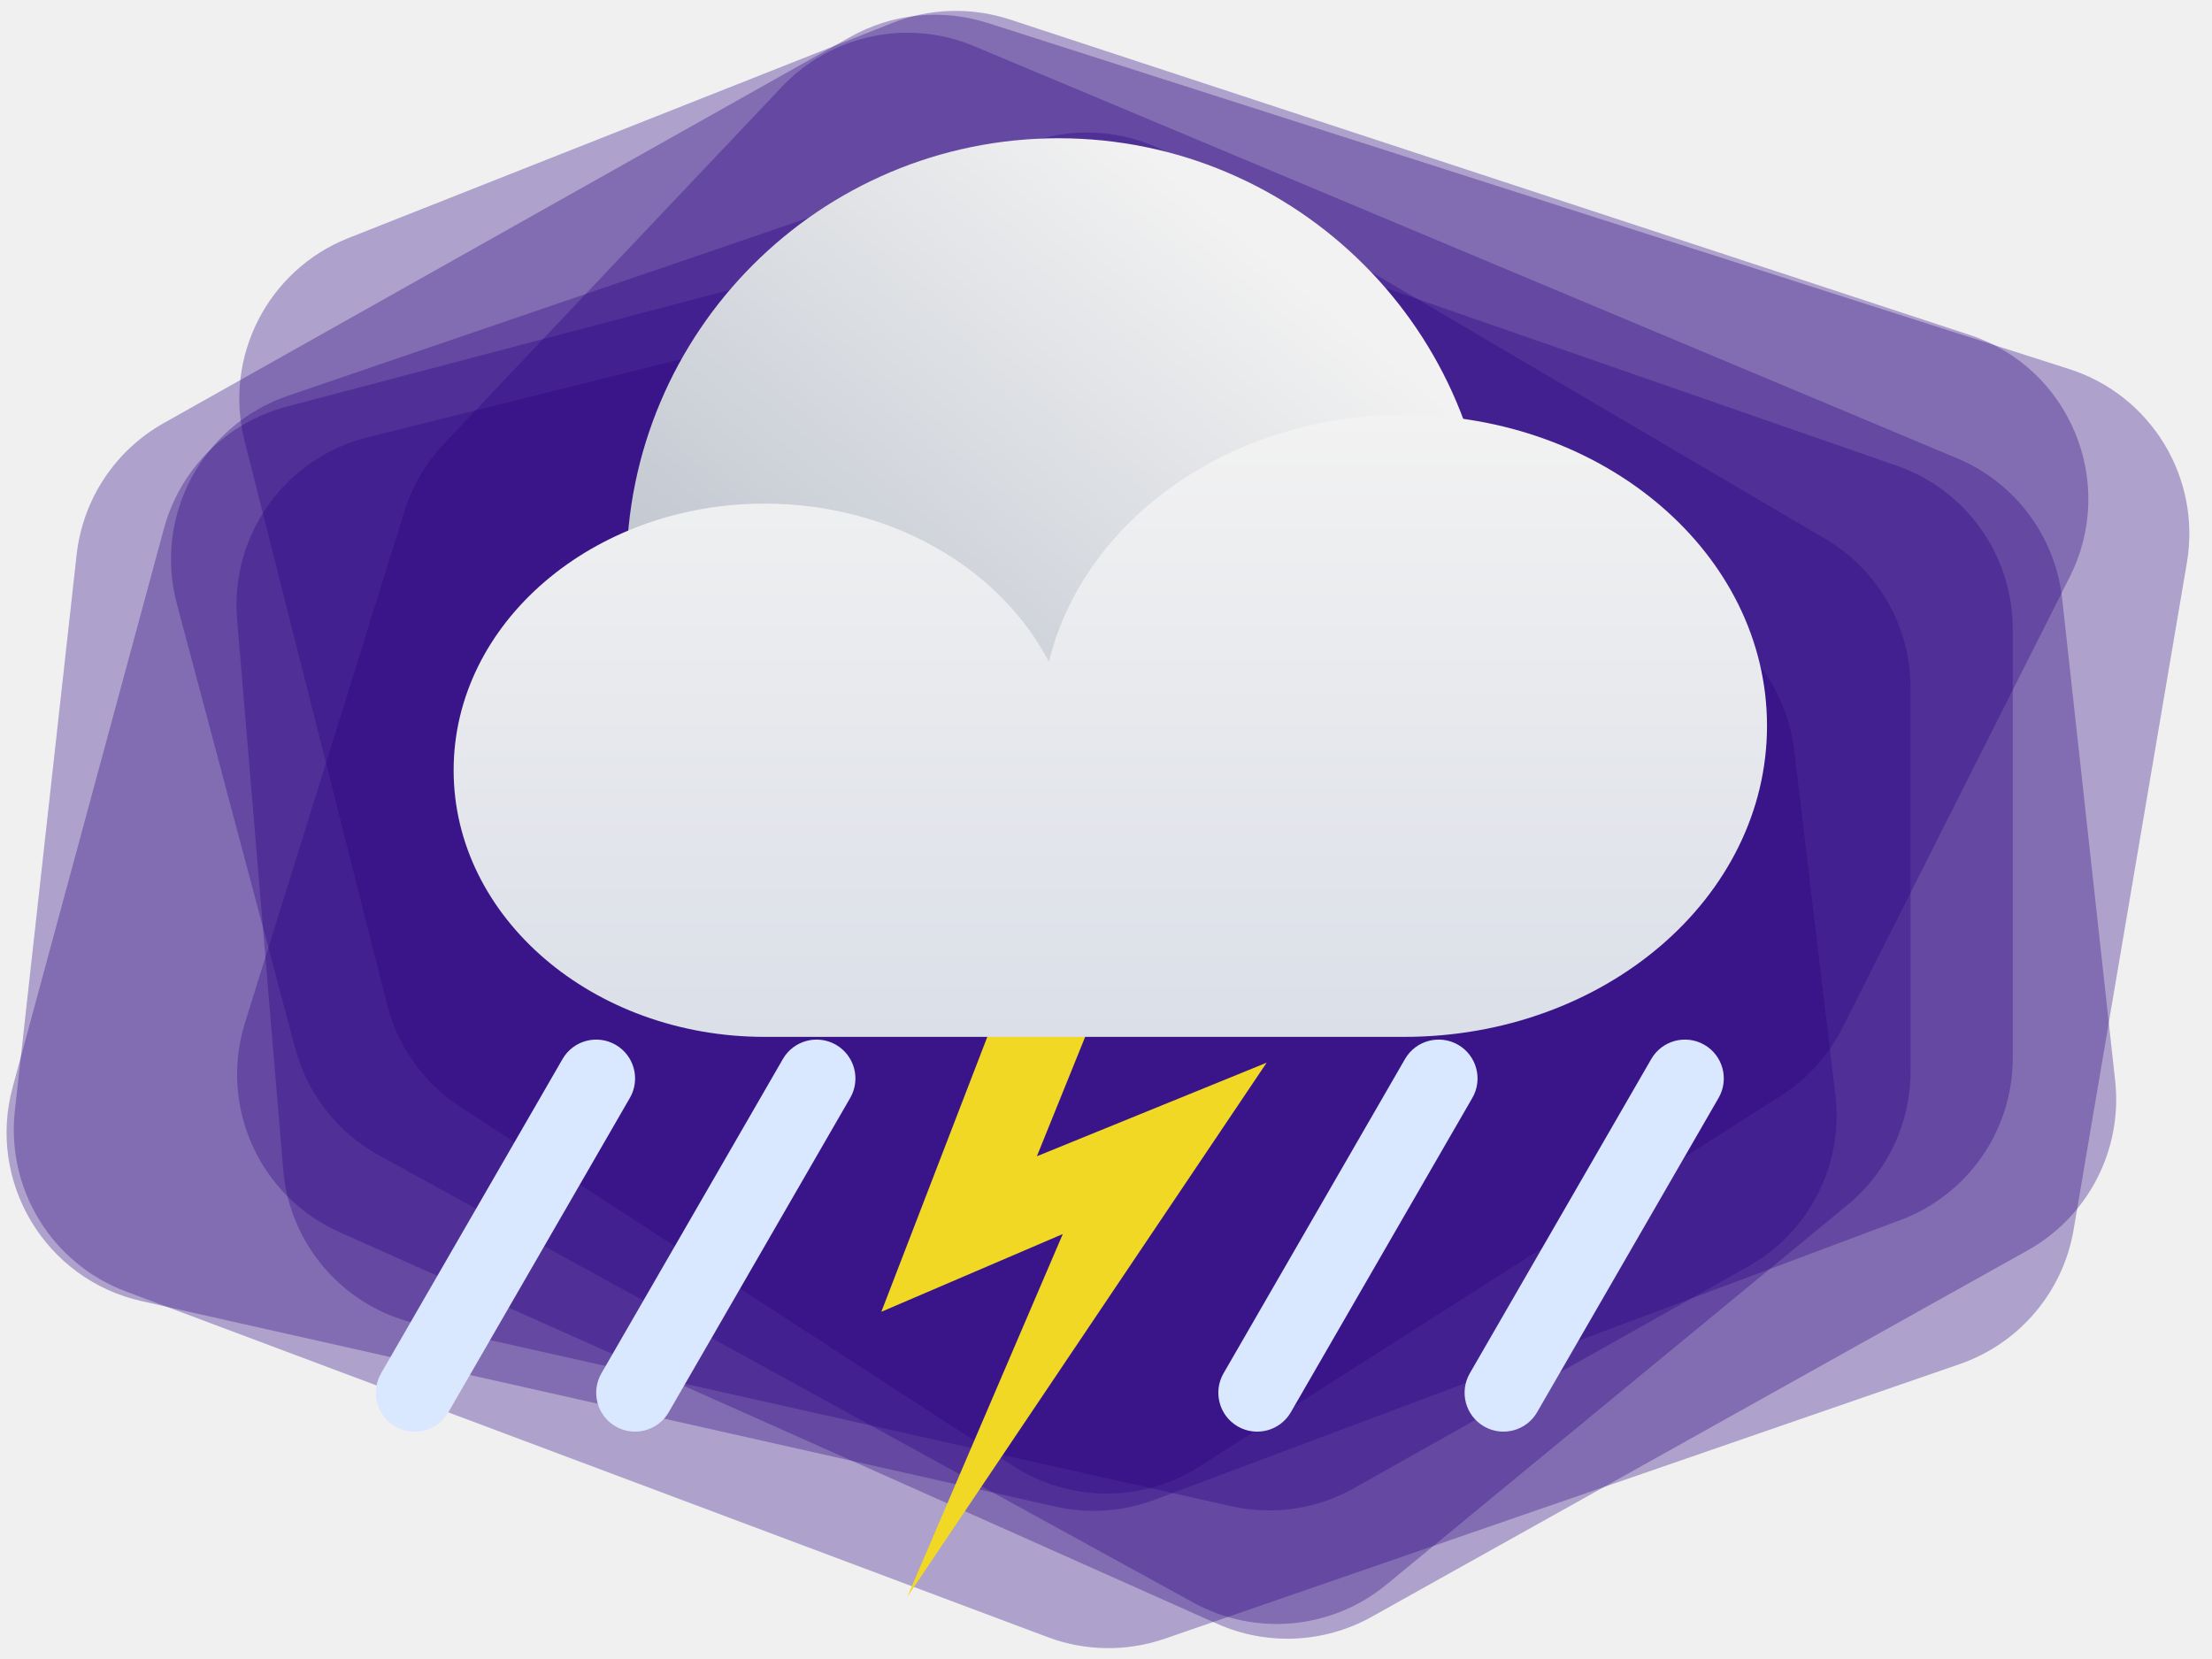
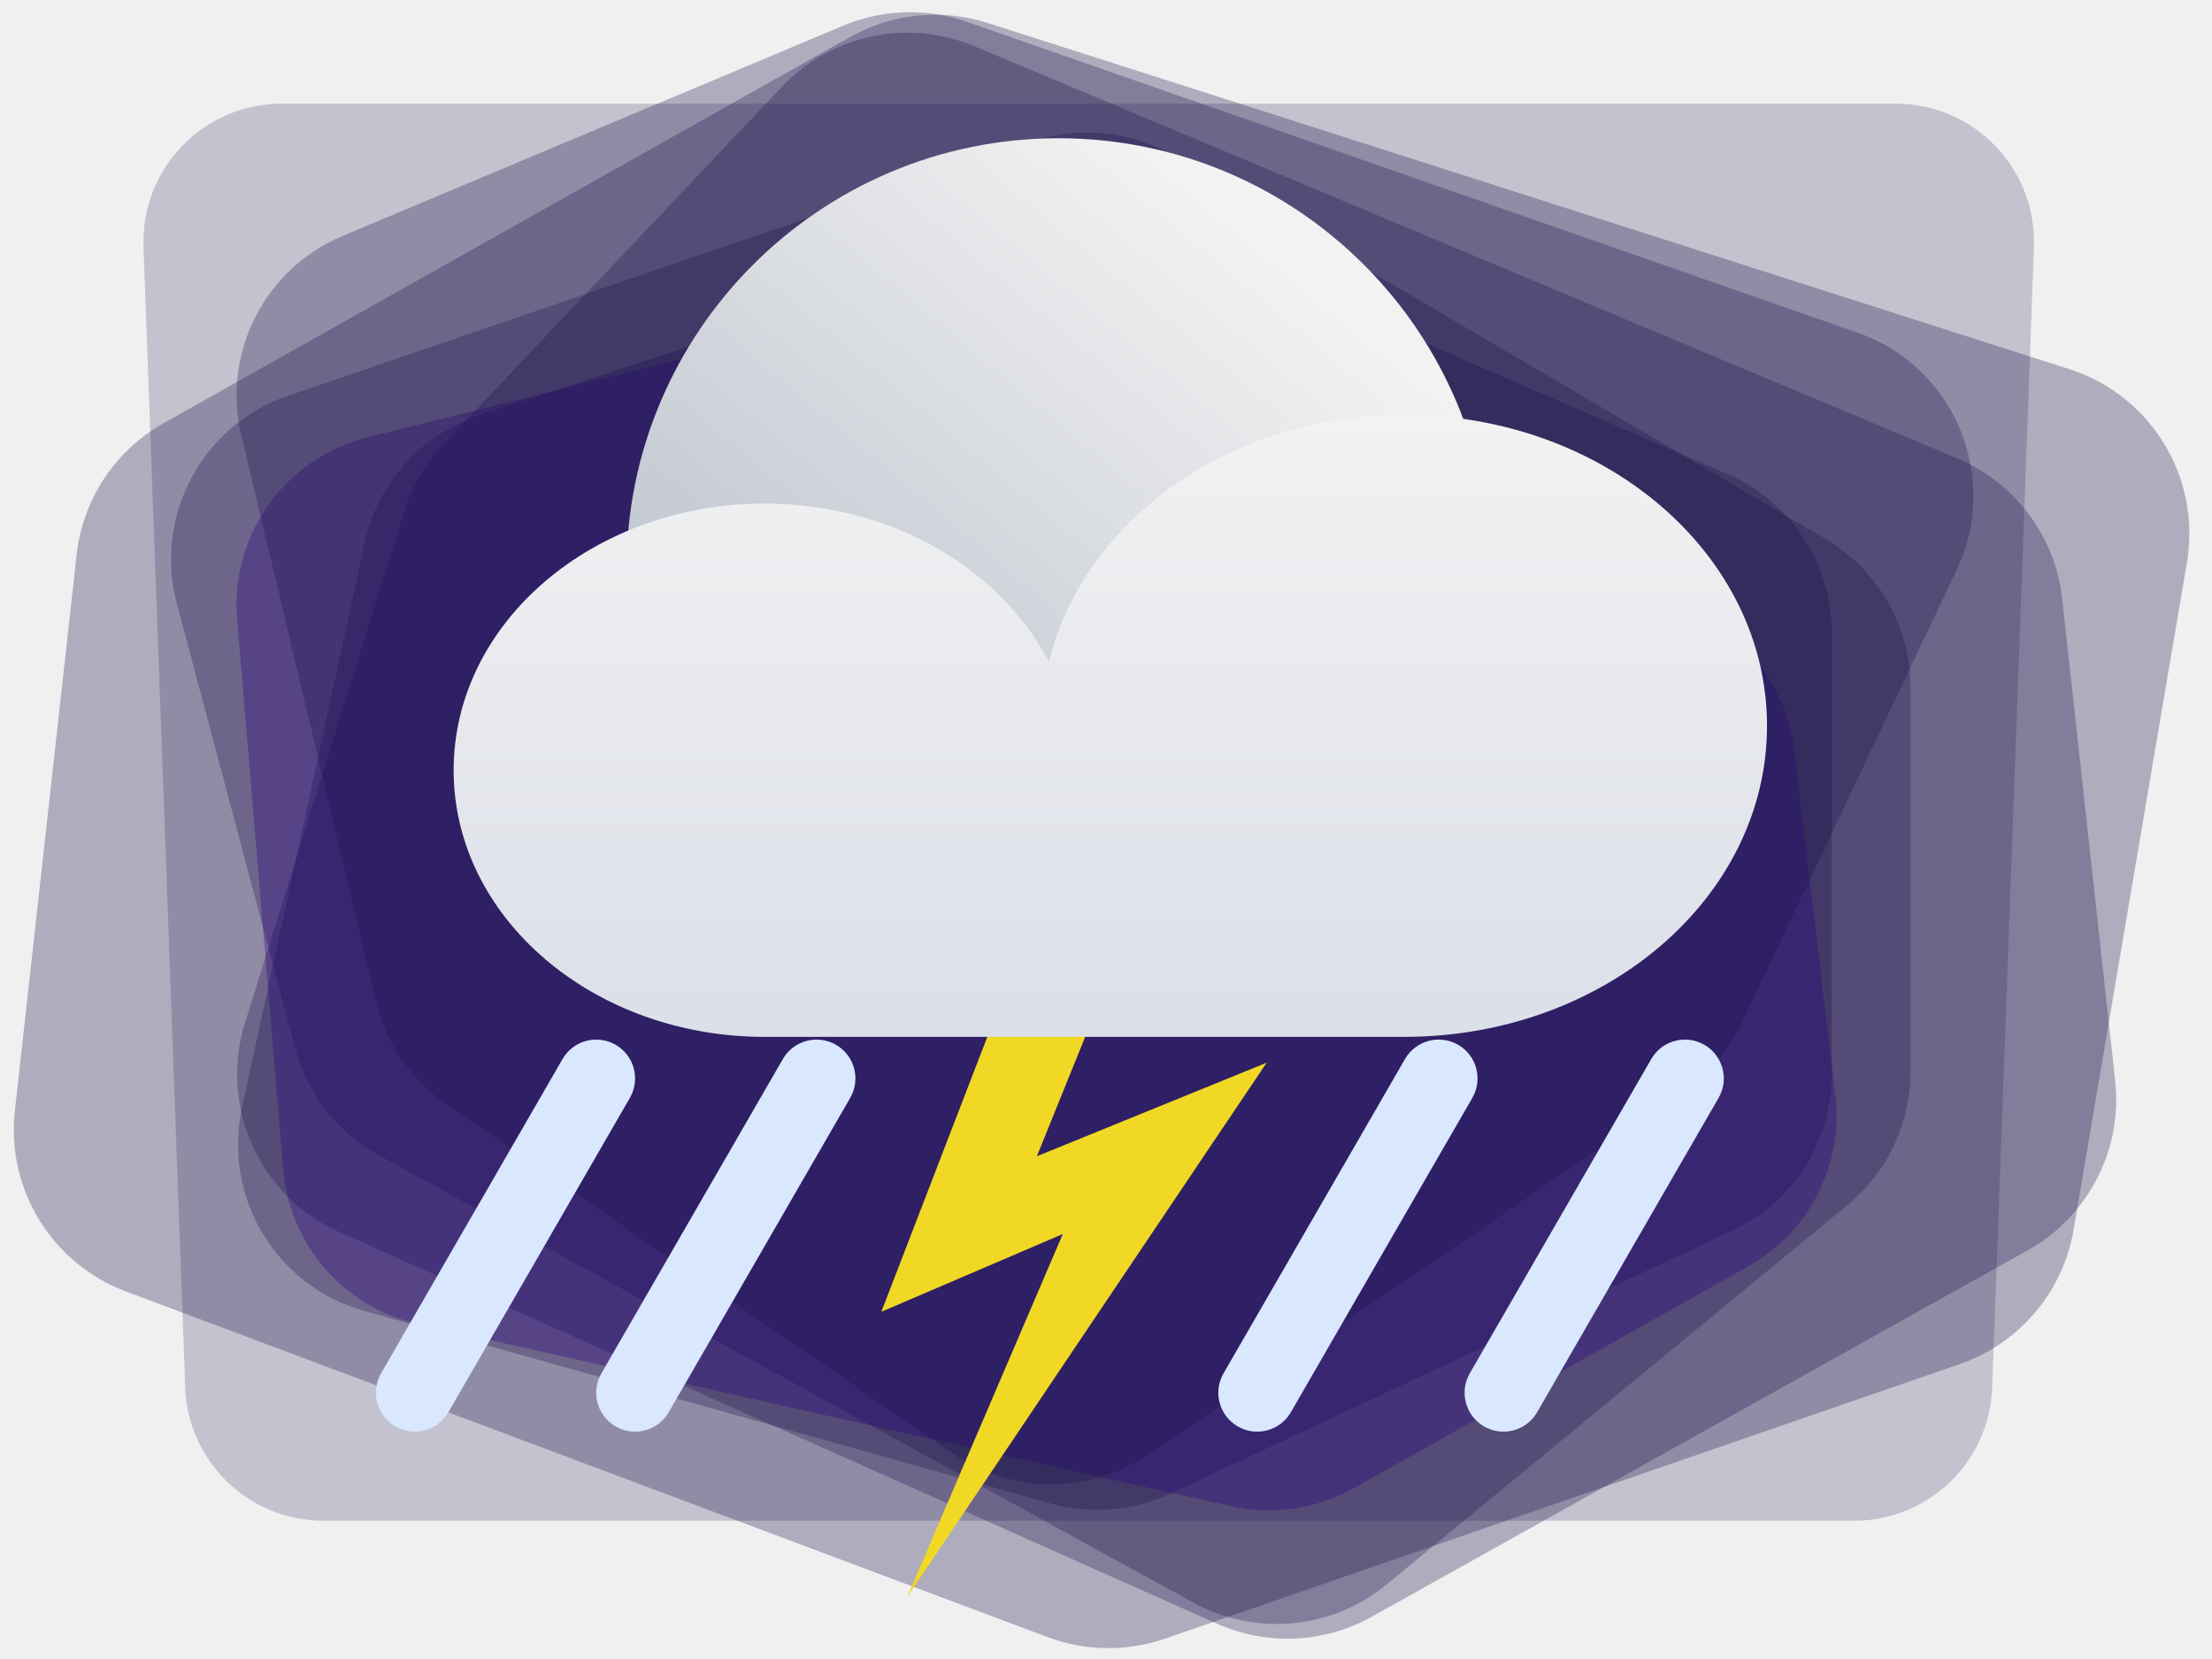
<svg xmlns="http://www.w3.org/2000/svg" width="64" height="48" viewBox="0 0 64 48" fill="none">
-   <g clip-path="url(#clip0_53_1922)">
-     <path d="M33.702 47.412C32.602 47.792 31.404 47.776 30.314 47.368L3.644 37.366C1.501 36.563 0.177 34.407 0.43 32.133L2.217 16.049C2.395 14.449 3.332 13.032 4.735 12.243L24.601 1.068C25.812 0.387 27.252 0.241 28.576 0.664L59.868 10.678C62.239 11.436 63.69 13.823 63.274 16.277L59.996 35.579C59.69 37.38 58.426 38.871 56.699 39.468L33.702 47.412Z" fill="#290081" fill-opacity="0.33" />
-     <path d="M29.828 4.102C31.207 3.631 32.723 3.785 33.979 4.523L52.812 15.59C54.34 16.488 55.279 18.128 55.279 19.901V31C55.279 32.494 54.611 33.91 53.457 34.86L40.115 45.846C38.536 47.147 36.324 47.354 34.53 46.369L10.966 33.43C9.768 32.772 8.892 31.653 8.541 30.333L5.117 17.468C4.442 14.929 5.846 12.301 8.332 11.451L29.828 4.102Z" fill="#290081" fill-opacity="0.33" />
-     <path d="M22.624 2.51C24.054 0.999 26.269 0.532 28.188 1.337L56.629 13.262C58.304 13.964 59.467 15.52 59.665 17.326L61.198 31.265C61.418 33.262 60.42 35.197 58.666 36.177L39.688 46.778C38.311 47.547 36.652 47.622 35.212 46.979L9.823 35.651C7.509 34.618 6.333 32.017 7.087 29.597L11.702 14.788C11.929 14.059 12.32 13.392 12.845 12.837L22.624 2.51Z" fill="#290081" fill-opacity="0.33" />
-     <path d="M30.525 5.908C31.486 5.655 32.502 5.694 33.441 6.021L54.877 13.473C56.887 14.171 58.235 16.067 58.235 18.195V30.615C58.235 32.699 56.942 34.565 54.991 35.297L33.397 43.396C32.486 43.738 31.494 43.806 30.544 43.593L4.094 37.645C1.317 37.021 -0.379 34.208 0.365 31.46L4.744 15.291C5.212 13.565 6.566 12.219 8.297 11.763L30.525 5.908Z" fill="#290081" fill-opacity="0.33" />
-     <path d="M26.946 8.59C28.064 8.312 29.244 8.428 30.286 8.92L49.08 17.779C50.638 18.514 51.708 19.999 51.912 21.709L53.104 31.686C53.344 33.692 52.352 35.646 50.591 36.636L39.172 43.059C38.096 43.665 36.833 43.85 35.628 43.58L12.082 38.303C9.951 37.825 8.376 36.019 8.194 33.842L6.86 17.921C6.655 15.477 8.254 13.245 10.634 12.652L26.946 8.59Z" fill="#290081" fill-opacity="0.33" />
-     <path d="M25.819 0.665C26.905 0.235 28.108 0.2 29.218 0.564L56.981 9.687C59.886 10.641 61.262 13.957 59.886 16.687L53.31 29.734C52.906 30.536 52.292 31.215 51.534 31.699L34.713 42.429C33.061 43.483 30.945 43.475 29.301 42.407L13.321 32.028C12.264 31.341 11.506 30.281 11.197 29.06L7.077 12.76C6.461 10.323 7.749 7.809 10.086 6.885L25.819 0.665Z" fill="#290081" fill-opacity="0.33" />
-     <path d="M11.026 39.734L16.276 30.641C16.586 30.103 17.274 29.919 17.812 30.229C18.351 30.54 18.535 31.228 18.224 31.766L12.974 40.859C12.664 41.397 11.976 41.582 11.438 41.271C10.899 40.961 10.715 40.272 11.026 39.734Z" fill="#D9E7FF" />
-     <path d="M42.526 39.734L47.776 30.641C48.086 30.103 48.775 29.919 49.312 30.229C49.851 30.54 50.035 31.228 49.724 31.766L44.474 40.859C44.164 41.397 43.476 41.582 42.938 41.271C42.4 40.961 42.215 40.272 42.526 39.734Z" fill="#D9E7FF" />
-     <path d="M17.401 39.734L22.651 30.641C22.961 30.103 23.649 29.919 24.188 30.229C24.726 30.54 24.91 31.228 24.599 31.766L19.349 40.859C19.039 41.397 18.351 41.582 17.812 41.271C17.274 40.961 17.09 40.272 17.401 39.734Z" fill="#D9E7FF" />
-     <path d="M35.401 39.734L40.651 30.641C40.961 30.103 41.65 29.919 42.188 30.229C42.726 30.54 42.91 31.228 42.599 31.766L37.349 40.859C37.039 41.397 36.351 41.582 35.812 41.271C35.275 40.961 35.09 40.272 35.401 39.734Z" fill="#D9E7FF" />
+   <g clip-path="url(#clip0_55_2413)">
+     <path d="M4.152 7.146C4.069 4.881 5.883 3 8.149 3H54.851C57.117 3 58.931 4.881 58.848 7.146L57.641 40.146C57.562 42.297 55.796 44 53.644 44H9.356C7.204 44 5.438 42.297 5.359 40.146L4.152 7.146Z" fill="#180E48" fill-opacity="0.2" />
+     <path d="M33.702 47.412C32.602 47.792 31.404 47.776 30.314 47.368L3.644 37.366C1.501 36.563 0.177 34.407 0.43 32.133L2.217 16.049C2.395 14.449 3.332 13.032 4.735 12.243L24.601 1.068C25.812 0.387 27.252 0.241 28.576 0.664L59.868 10.678C62.239 11.436 63.69 13.823 63.274 16.277L59.996 35.579C59.69 37.38 58.426 38.871 56.699 39.468L33.702 47.412Z" fill="#180E48" fill-opacity="0.3" />
+     <path d="M29.828 4.102C31.207 3.631 32.723 3.785 33.979 4.523L52.812 15.59C54.34 16.488 55.279 18.128 55.279 19.901V31C55.279 32.494 54.611 33.91 53.457 34.86L40.115 45.846C38.536 47.147 36.324 47.354 34.53 46.369L10.966 33.43C9.768 32.772 8.892 31.653 8.541 30.333L5.117 17.468C4.442 14.929 5.846 12.301 8.332 11.451L29.828 4.102Z" fill="#180E48" fill-opacity="0.3" />
+     <path d="M22.624 2.51C24.054 0.999 26.269 0.532 28.188 1.337L56.629 13.262C58.304 13.964 59.467 15.52 59.665 17.326L61.198 31.265C61.418 33.262 60.42 35.197 58.666 36.177L39.688 46.778C38.311 47.547 36.652 47.622 35.212 46.979L9.823 35.651C7.509 34.618 6.333 32.017 7.087 29.597L11.702 14.788C11.929 14.059 12.32 13.392 12.845 12.837L22.624 2.51Z" fill="#180E48" fill-opacity="0.3" />
+     <path d="M30.378 6.593C31.541 6.211 32.804 6.269 33.928 6.756L49.989 13.72C51.817 14.512 53 16.314 53 18.307V31.081C53 33.022 51.877 34.788 50.119 35.61L33.865 43.214C32.781 43.721 31.55 43.822 30.397 43.499L10.536 37.929C7.988 37.215 6.438 34.639 7 32.054L10.55 15.704C10.926 13.971 12.192 12.568 13.876 12.014L30.378 6.593Z" fill="#180E48" fill-opacity="0.3" />
+     <path d="M26.946 8.59C28.064 8.312 29.244 8.428 30.286 8.92L49.08 17.779C50.638 18.514 51.708 19.999 51.912 21.709L53.104 31.686C53.344 33.692 52.352 35.646 50.591 36.636L39.172 43.059C38.096 43.665 36.833 43.85 35.628 43.58L12.082 38.303C9.951 37.825 8.376 36.019 8.194 33.842L6.86 17.921C6.655 15.476 8.254 13.244 10.634 12.652L26.946 8.59Z" fill="#290081" fill-opacity="0.33" />
+     <path d="M24.398 0.743C25.537 0.265 26.814 0.225 27.981 0.633L53.744 9.624C56.551 10.604 57.888 13.802 56.613 16.488L50.384 29.616C50.002 30.423 49.41 31.112 48.672 31.612L33.219 42.082C31.513 43.239 29.272 43.229 27.575 42.059L12.906 31.938C11.889 31.236 11.167 30.182 10.881 28.98L6.982 12.595C6.415 10.215 7.654 7.774 9.91 6.827L24.398 0.743Z" fill="#180E48" fill-opacity="0.3" />
+     <path d="M11.026 39.734L16.276 30.641C16.586 30.103 17.274 29.919 17.812 30.229C18.351 30.54 18.535 31.228 18.224 31.766L12.974 40.859C12.664 41.398 11.976 41.582 11.438 41.271C10.899 40.961 10.715 40.273 11.026 39.734Z" fill="#D9E7FF" />
+     <path d="M42.526 39.734L47.776 30.641C48.086 30.103 48.775 29.919 49.312 30.229C49.851 30.54 50.035 31.228 49.724 31.766L44.474 40.859C44.164 41.398 43.476 41.582 42.938 41.271C42.4 40.961 42.215 40.273 42.526 39.734Z" fill="#D9E7FF" />
+     <path d="M17.401 39.734L22.651 30.641C22.961 30.103 23.649 29.919 24.188 30.229C24.726 30.54 24.91 31.228 24.599 31.766L19.349 40.859C19.039 41.398 18.351 41.582 17.812 41.271C17.274 40.961 17.09 40.273 17.401 39.734Z" fill="#D9E7FF" />
+     <path d="M35.401 39.734L40.651 30.641C40.961 30.103 41.65 29.919 42.188 30.229C42.726 30.54 42.91 31.228 42.599 31.766L37.349 40.859C37.039 41.398 36.351 41.582 35.812 41.271C35.275 40.961 35.09 40.273 35.401 39.734Z" fill="#D9E7FF" />
    <path d="M32.618 26.982L30 33.454L36.648 30.747L26.25 46.204L30.75 35.704L25.5 37.954L29.729 26.982H32.618Z" fill="#F1D825" />
-     <circle cx="30.625" cy="16.5" r="12.5" fill="url(#paint0_linear_53_1922)" />
-     <path fill-rule="evenodd" clip-rule="evenodd" d="M40.625 12C46.424 12 51.125 16.029 51.125 21C51.125 25.971 46.424 30 40.625 30C30.463 30 31.777 30 22.125 30C17.154 30 13.125 26.546 13.125 22.286C13.125 18.025 17.154 14.571 22.125 14.571C25.792 14.571 28.945 16.452 30.348 19.149C31.343 15.067 35.566 12 40.625 12Z" fill="url(#paint1_linear_53_1922)" />
+     <circle cx="30.625" cy="16.5" r="12.5" fill="url(#paint0_linear_55_2413)" />
+     <path fill-rule="evenodd" clip-rule="evenodd" d="M40.625 12C46.424 12 51.125 16.029 51.125 21C51.125 25.971 46.424 30 40.625 30C30.463 30 31.777 30 22.125 30C17.154 30 13.125 26.546 13.125 22.286C13.125 18.025 17.154 14.571 22.125 14.571C25.792 14.571 28.945 16.452 30.348 19.149C31.343 15.067 35.566 12 40.625 12Z" fill="url(#paint1_linear_55_2413)" />
  </g>
  <defs>
-     <linearGradient id="paint0_linear_53_1922" x1="38.125" y1="8.5" x2="25.125" y2="24" gradientUnits="userSpaceOnUse">
+     <linearGradient id="paint0_linear_55_2413" x1="38.125" y1="8.5" x2="25.125" y2="24" gradientUnits="userSpaceOnUse">
      <stop stop-color="#F2F2F2" />
      <stop offset="0.976" stop-color="#BFC5CF" />
    </linearGradient>
-     <linearGradient id="paint1_linear_53_1922" x1="32.125" y1="12" x2="32.125" y2="30" gradientUnits="userSpaceOnUse">
+     <linearGradient id="paint1_linear_55_2413" x1="32.125" y1="12" x2="32.125" y2="30" gradientUnits="userSpaceOnUse">
      <stop stop-color="#F2F2F2" />
      <stop offset="1" stop-color="#DBDFE8" />
    </linearGradient>
-     <clipPath id="clip0_53_1922">
+     <clipPath id="clip0_55_2413">
      <rect width="64" height="48" fill="white" />
    </clipPath>
  </defs>
</svg>
